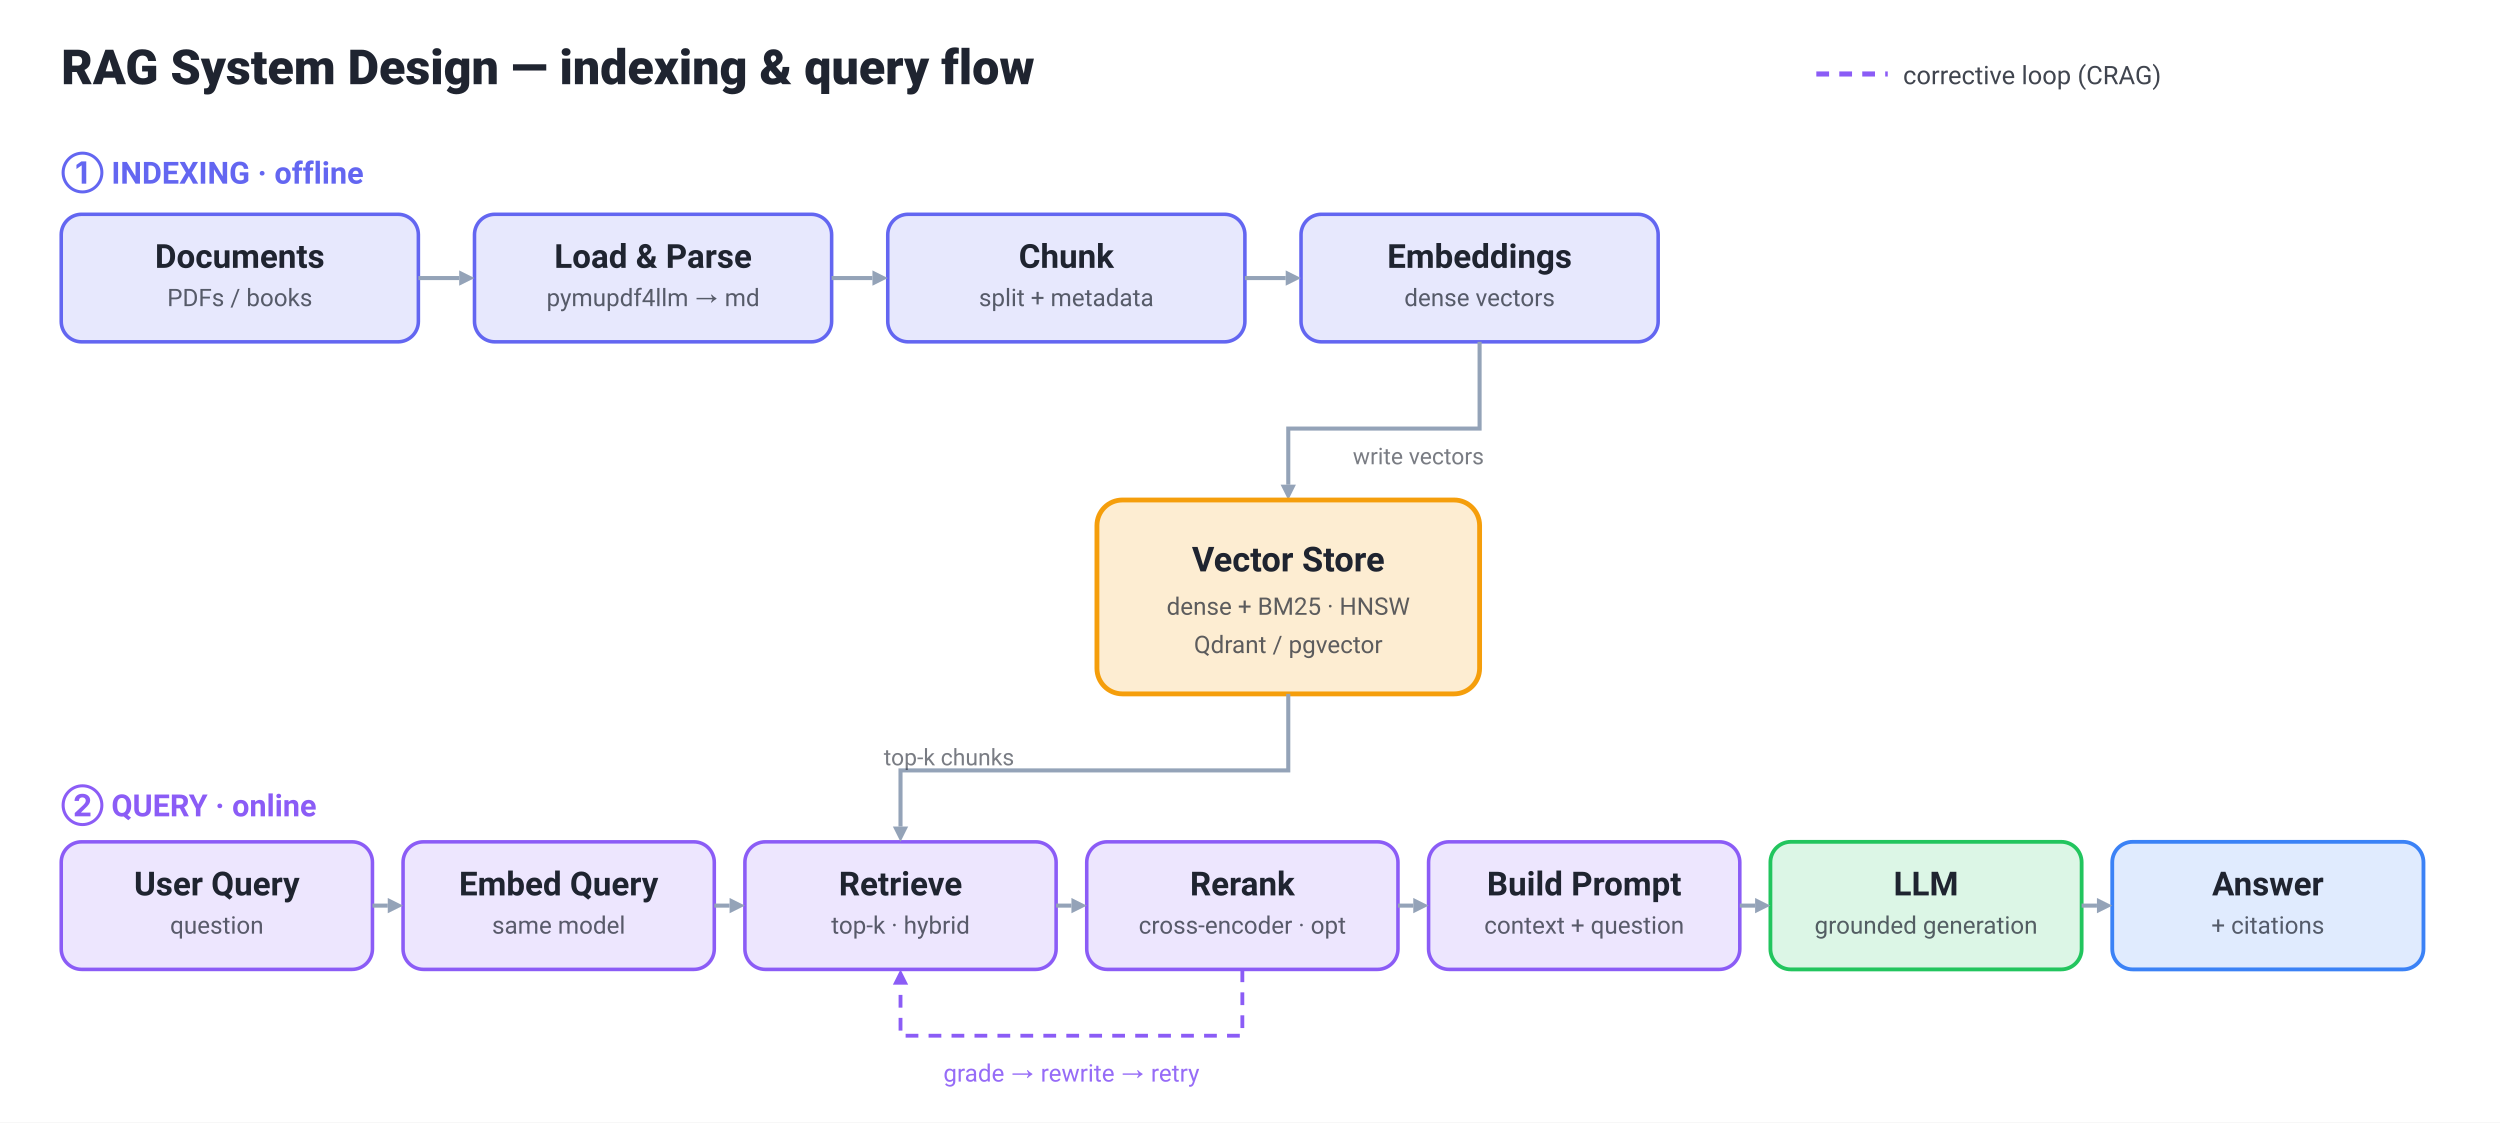
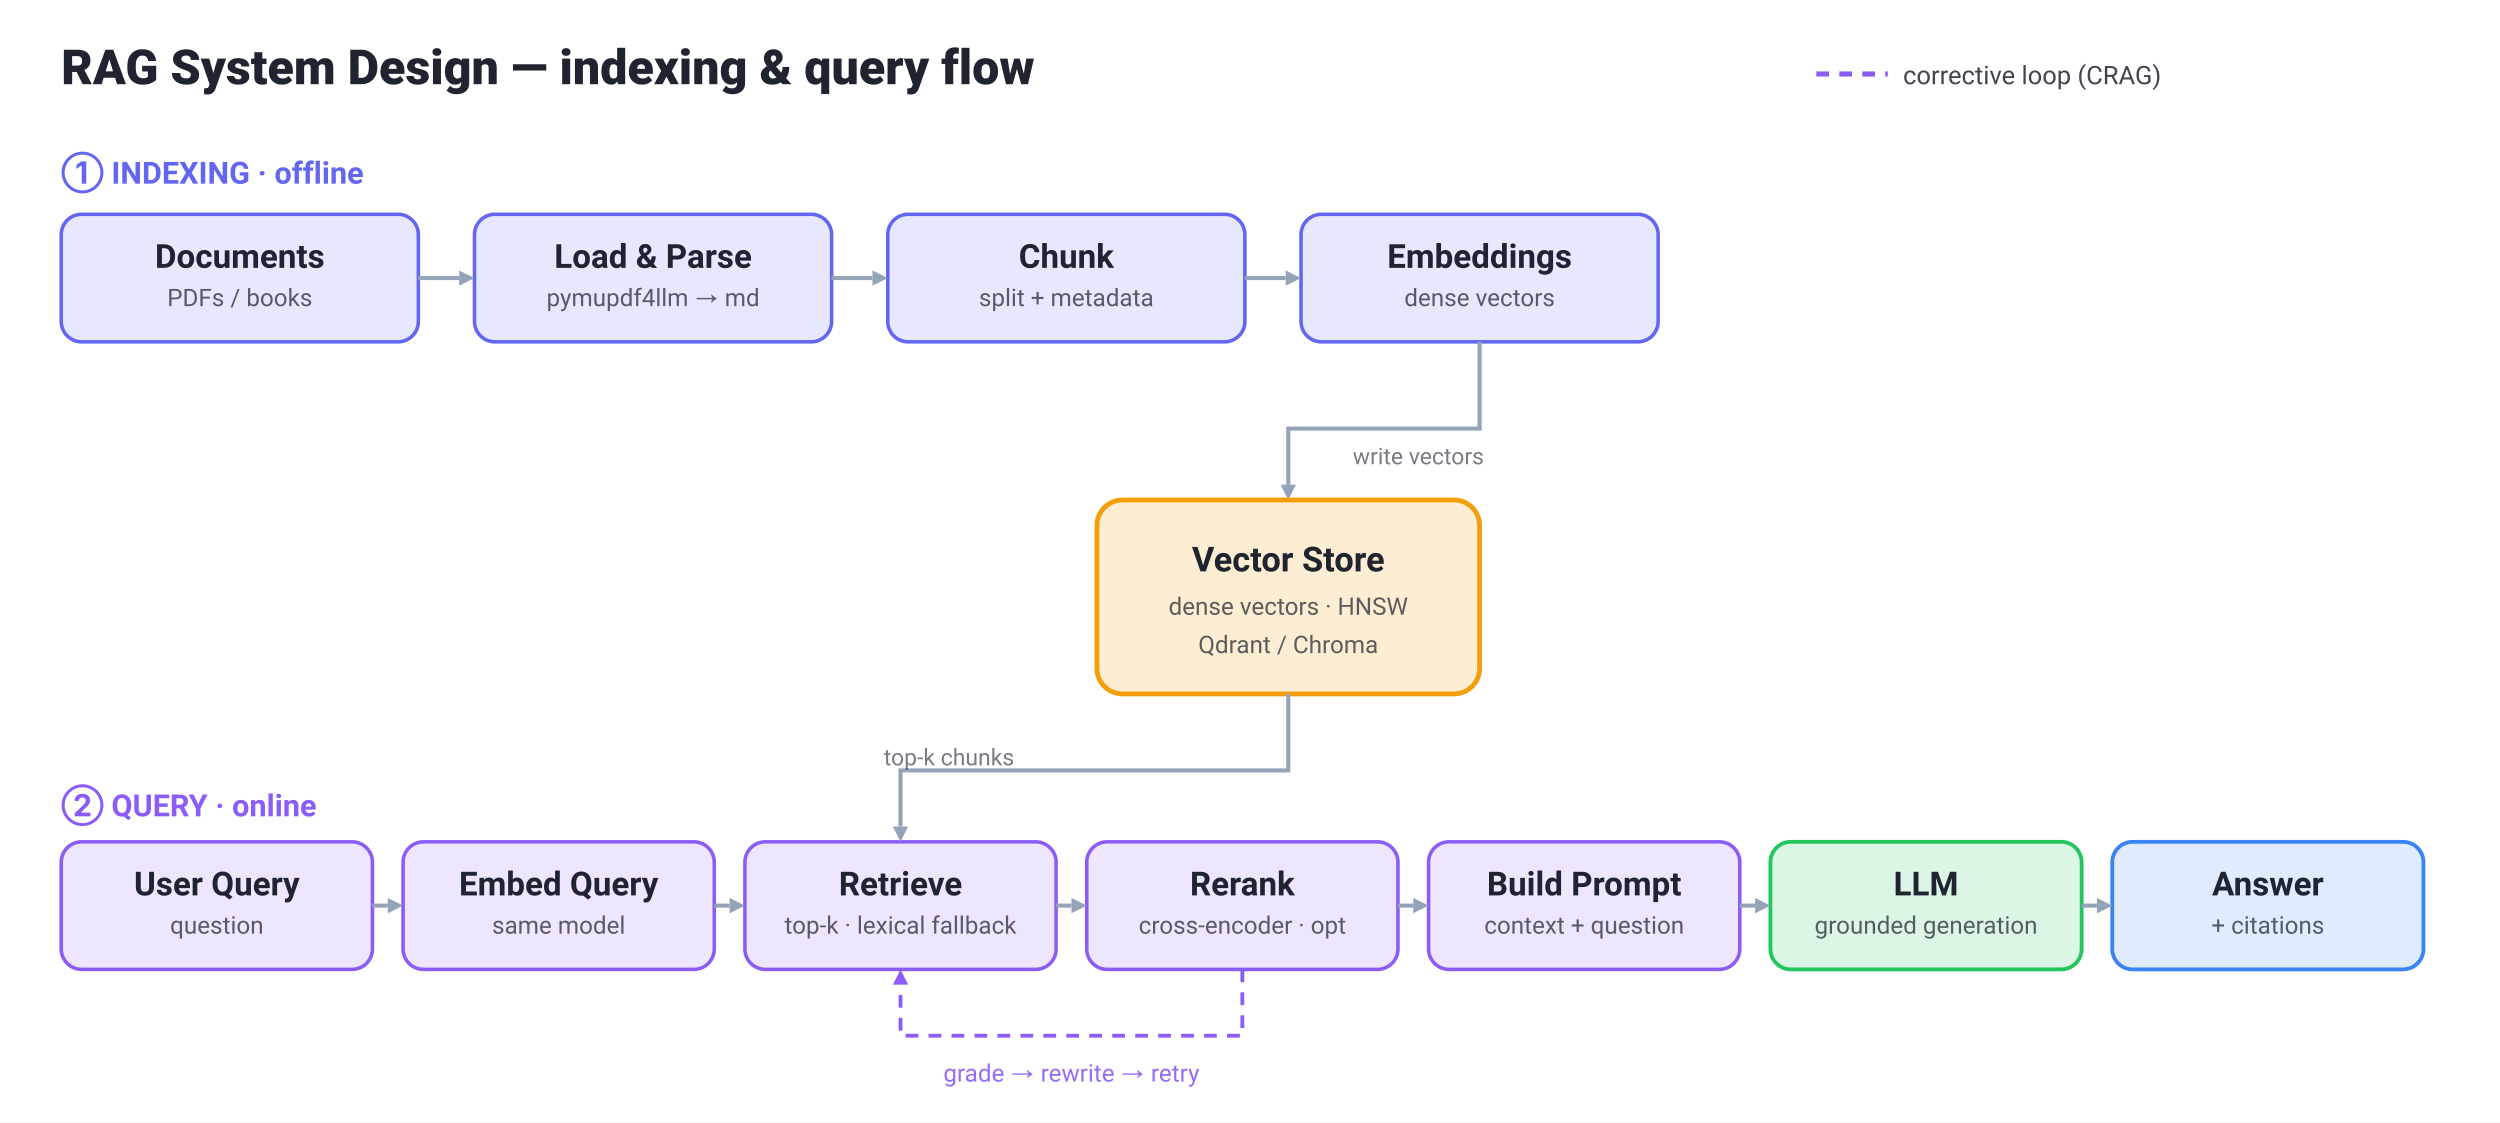
<svg xmlns="http://www.w3.org/2000/svg" viewBox="0 0 980 440" role="img" aria-labelledby="t d">
  <rect x="0" y="0" width="980" height="440" fill="#ffffff" />
  <g font-family="ui-sans-serif, system-ui, -apple-system, Segoe UI, Roboto, Helvetica, Arial, sans-serif" fill="#1f2430">
    <text x="24" y="33" font-size="19" font-weight="800">RAG System Design — indexing &amp; query flow</text>
    <line x1="712" y1="29" x2="740" y2="29" stroke="#8b5cf6" stroke-width="2" stroke-dasharray="5 4" />
    <text x="746" y="33" font-size="10" opacity=".85">corrective loop (CRAG)</text>
    <text x="24" y="72" font-size="12" font-weight="700" fill="#6366f1">① INDEXING · offline</text>
    <text x="24" y="320" font-size="12" font-weight="700" fill="#8b5cf6">② QUERY · online</text>
    <rect x="24" y="84" width="140" height="50" rx="8" fill="#6366f1" fill-opacity=".15" stroke="#6366f1" stroke-width="1.4" />
    <text x="94" y="105" font-size="13" font-weight="650" text-anchor="middle">Documents</text>
    <text x="94" y="120" font-size="9.5" text-anchor="middle" opacity=".72">PDFs / books</text>
    <rect x="186" y="84" width="140" height="50" rx="8" fill="#6366f1" fill-opacity=".15" stroke="#6366f1" stroke-width="1.4" />
    <text x="256" y="105" font-size="13" font-weight="650" text-anchor="middle">Load &amp; Parse</text>
    <text x="256" y="120" font-size="9.5" text-anchor="middle" opacity=".72">pymupdf4llm → md</text>
    <rect x="348" y="84" width="140" height="50" rx="8" fill="#6366f1" fill-opacity=".15" stroke="#6366f1" stroke-width="1.4" />
    <text x="418" y="105" font-size="13" font-weight="650" text-anchor="middle">Chunk</text>
    <text x="418" y="120" font-size="9.5" text-anchor="middle" opacity=".72">split + metadata</text>
    <rect x="510" y="84" width="140" height="50" rx="8" fill="#6366f1" fill-opacity=".15" stroke="#6366f1" stroke-width="1.4" />
    <text x="580" y="105" font-size="13" font-weight="650" text-anchor="middle">Embeddings</text>
    <text x="580" y="120" font-size="9.5" text-anchor="middle" opacity=".72">dense vectors</text>
    <g stroke="#94a3b8" stroke-width="1.6">
      <line x1="164" y1="109" x2="180" y2="109" />
      <line x1="326" y1="109" x2="342" y2="109" />
      <line x1="488" y1="109" x2="504" y2="109" />
      <path d="M580,134 V168 H505 V190" fill="none" />
    </g>
    <polygon points="180,106 180,112 186,109" fill="#94a3b8" />
    <polygon points="342,106 342,112 348,109" fill="#94a3b8" />
    <polygon points="504,106 504,112 510,109" fill="#94a3b8" />
    <polygon points="502,190 508,190 505,196" fill="#94a3b8" />
    <text x="556" y="182" font-size="9" text-anchor="middle" opacity=".6">write vectors</text>
    <rect x="430" y="196" width="150" height="76" rx="10" fill="#f59e0b" fill-opacity=".18" stroke="#f59e0b" stroke-width="1.9" />
    <text x="505" y="224" font-size="13.5" font-weight="750" text-anchor="middle">Vector Store</text>
-     <text x="505" y="241" font-size="9.5" text-anchor="middle" opacity=".72">dense + BM25 · HNSW</text>
-     <text x="505" y="256" font-size="9.5" text-anchor="middle" opacity=".72">Qdrant / pgvector</text>
+     <text x="505" y="241" font-size="9.5" text-anchor="middle" opacity=".72">dense vectors · HNSW</text>
+     <text x="505" y="256" font-size="9.5" text-anchor="middle" opacity=".72">Qdrant / Chroma</text>
    <rect x="24" y="330" width="122" height="50" rx="8" fill="#8b5cf6" fill-opacity=".15" stroke="#8b5cf6" stroke-width="1.4" />
    <text x="85" y="351" font-size="13" font-weight="650" text-anchor="middle">User Query</text>
    <text x="85" y="366" font-size="9.5" text-anchor="middle" opacity=".72">question</text>
    <rect x="158" y="330" width="122" height="50" rx="8" fill="#8b5cf6" fill-opacity=".15" stroke="#8b5cf6" stroke-width="1.4" />
    <text x="219" y="351" font-size="13" font-weight="650" text-anchor="middle">Embed Query</text>
    <text x="219" y="366" font-size="9.5" text-anchor="middle" opacity=".72">same model</text>
    <rect x="292" y="330" width="122" height="50" rx="8" fill="#8b5cf6" fill-opacity=".15" stroke="#8b5cf6" stroke-width="1.4" />
    <text x="353" y="351" font-size="13" font-weight="650" text-anchor="middle">Retrieve</text>
-     <text x="353" y="366" font-size="9.5" text-anchor="middle" opacity=".72">top-k · hybrid</text>
+     <text x="353" y="366" font-size="9.5" text-anchor="middle" opacity=".72">top-k · lexical fallback</text>
    <rect x="426" y="330" width="122" height="50" rx="8" fill="#8b5cf6" fill-opacity=".15" stroke="#8b5cf6" stroke-width="1.4" />
    <text x="487" y="351" font-size="13" font-weight="650" text-anchor="middle">Rerank</text>
    <text x="487" y="366" font-size="9.5" text-anchor="middle" opacity=".72">cross-encoder · opt</text>
    <rect x="560" y="330" width="122" height="50" rx="8" fill="#8b5cf6" fill-opacity=".15" stroke="#8b5cf6" stroke-width="1.4" />
    <text x="621" y="351" font-size="13" font-weight="650" text-anchor="middle">Build Prompt</text>
    <text x="621" y="366" font-size="9.5" text-anchor="middle" opacity=".72">context + question</text>
    <rect x="694" y="330" width="122" height="50" rx="8" fill="#22c55e" fill-opacity=".16" stroke="#22c55e" stroke-width="1.5" />
    <text x="755" y="351" font-size="13" font-weight="650" text-anchor="middle">LLM</text>
    <text x="755" y="366" font-size="9.5" text-anchor="middle" opacity=".72">grounded generation</text>
    <rect x="828" y="330" width="122" height="50" rx="8" fill="#3b82f6" fill-opacity=".16" stroke="#3b82f6" stroke-width="1.5" />
    <text x="889" y="351" font-size="13" font-weight="650" text-anchor="middle">Answer</text>
    <text x="889" y="366" font-size="9.5" text-anchor="middle" opacity=".72">+ citations</text>
    <g stroke="#94a3b8" stroke-width="1.6">
      <line x1="146" y1="355" x2="152" y2="355" />
      <line x1="280" y1="355" x2="286" y2="355" />
      <line x1="414" y1="355" x2="420" y2="355" />
      <line x1="548" y1="355" x2="554" y2="355" />
      <line x1="682" y1="355" x2="688" y2="355" />
      <line x1="816" y1="355" x2="822" y2="355" />
      <path d="M505,272 V302 H353 V324" fill="none" />
    </g>
    <polygon points="152,352 152,358 158,355" fill="#94a3b8" />
    <polygon points="286,352 286,358 292,355" fill="#94a3b8" />
    <polygon points="420,352 420,358 426,355" fill="#94a3b8" />
    <polygon points="554,352 554,358 560,355" fill="#94a3b8" />
    <polygon points="688,352 688,358 694,355" fill="#94a3b8" />
    <polygon points="822,352 822,358 828,355" fill="#94a3b8" />
    <polygon points="350,324 356,324 353,330" fill="#94a3b8" />
    <text x="372" y="300" font-size="9" text-anchor="middle" opacity=".6">top-k chunks</text>
    <path d="M487,380 V406 H353 V386" fill="none" stroke="#8b5cf6" stroke-width="1.5" stroke-dasharray="5 4" />
    <polygon points="350,386 356,386 353,380" fill="#8b5cf6" />
    <text x="420" y="424" font-size="9.5" text-anchor="middle" fill="#8b5cf6" opacity=".9">grade → rewrite → retry</text>
  </g>
</svg>
